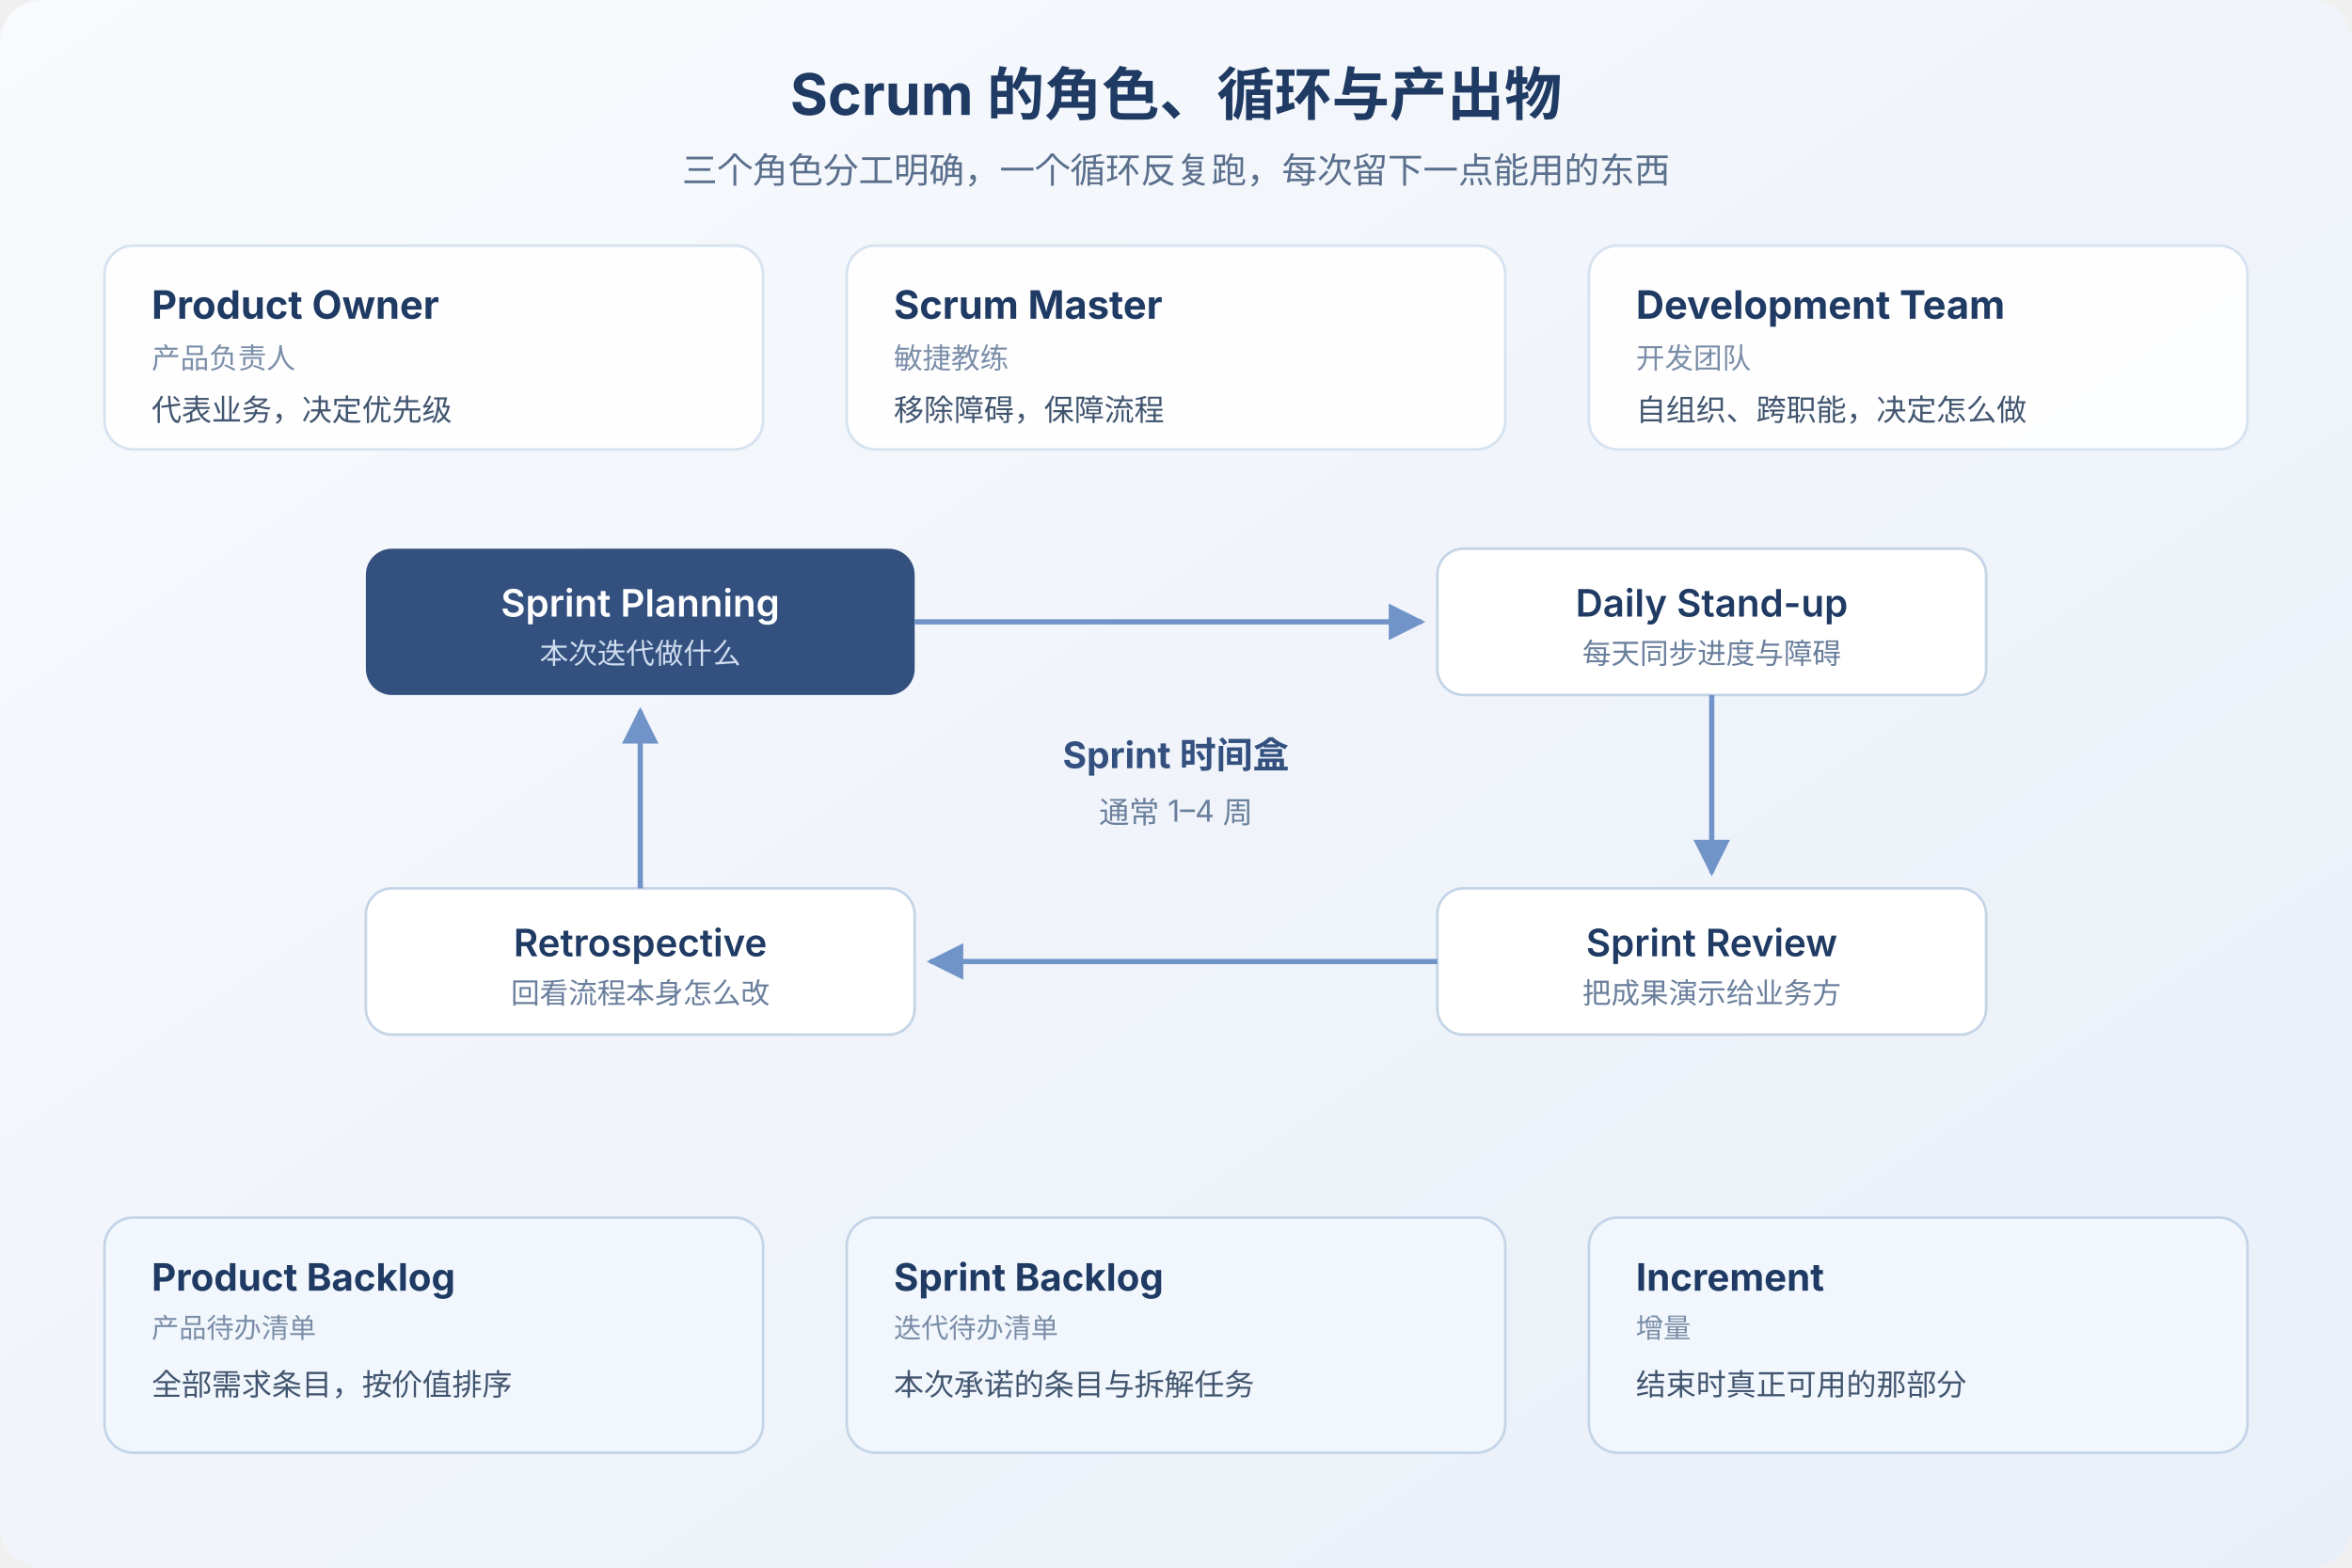
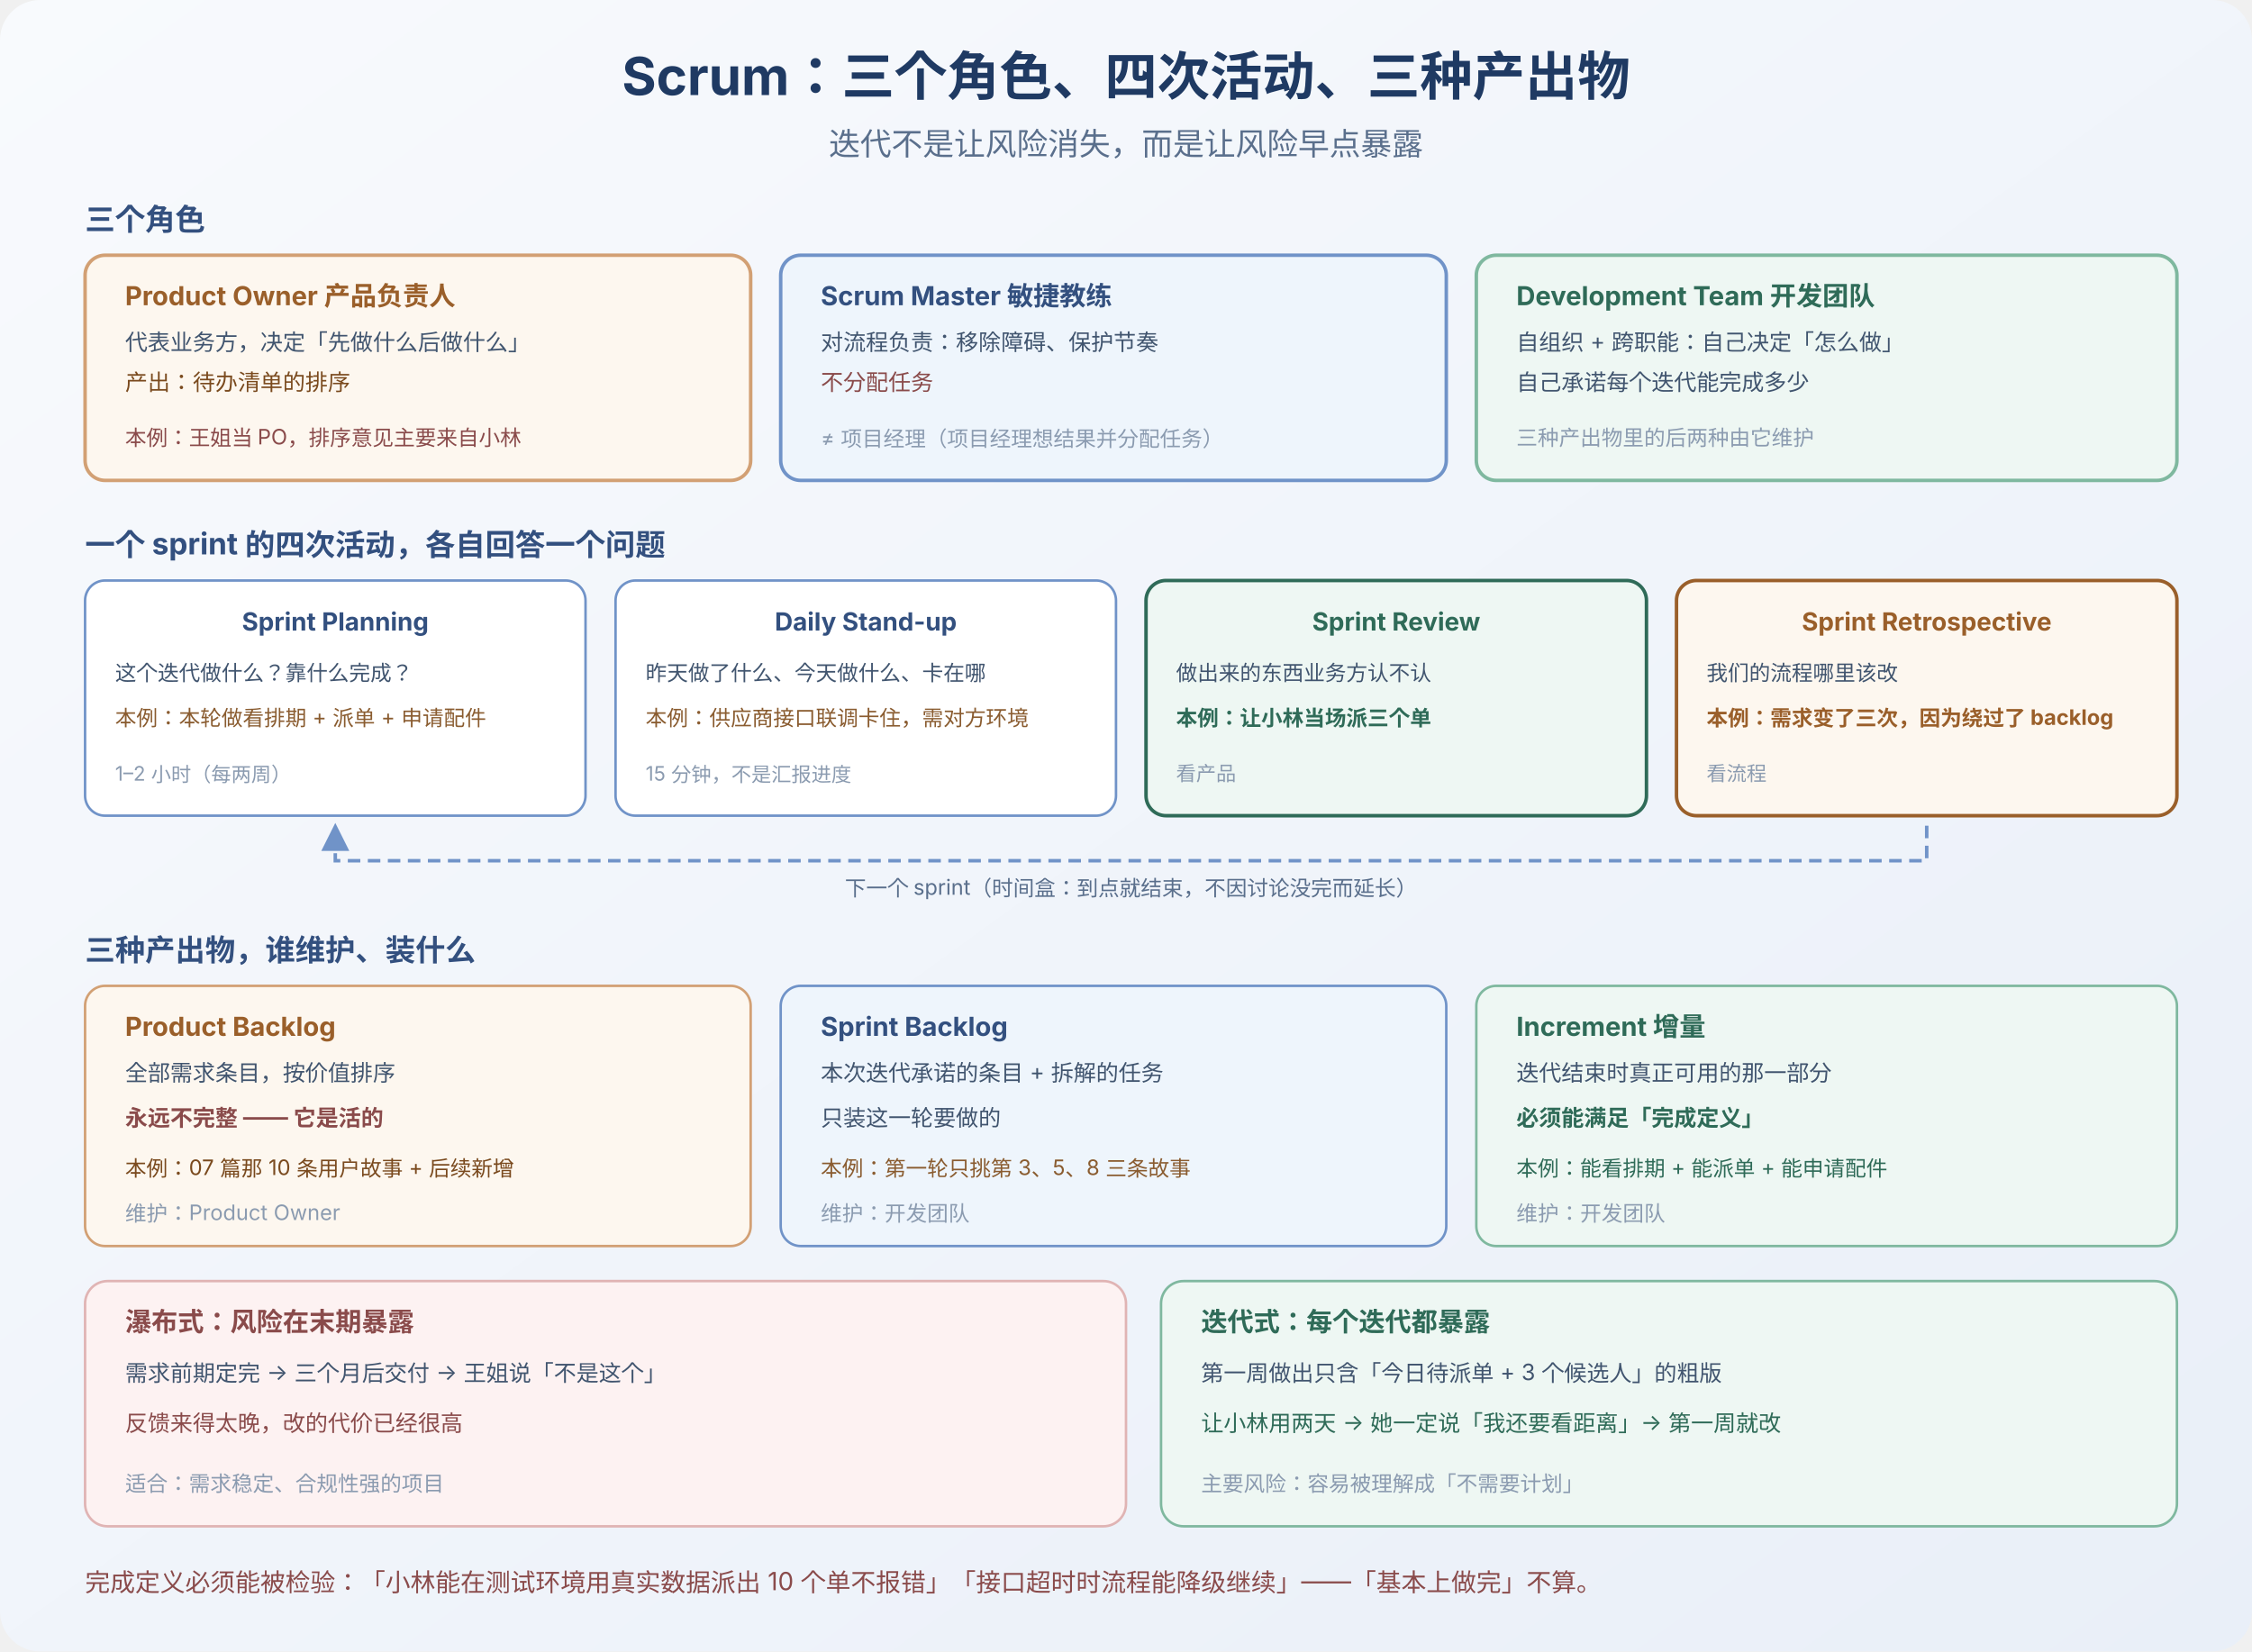
- <svg xmlns="http://www.w3.org/2000/svg" viewBox="0 0 900 600" width="900" height="600" role="img" aria-label="Scrum 的三个角色、sprint 循环与三种产出物：角色是 Product Owner、Scrum Master、Development Team；sprint 循环依次是 Sprint Planning、Daily Stand-up、Sprint Review、Sprint Retrospective；产出物是 Product Backlog、Sprint Backlog、Increment" font-family="system-ui, -apple-system, 'Segoe UI', 'Noto Sans SC', 'Microsoft YaHei', sans-serif">
+ <svg xmlns="http://www.w3.org/2000/svg" viewBox="0 0 900 660" width="900" height="660" role="img" aria-label="Scrum 的三个角色、sprint 循环与三种产出物：角色是产品负责人、敏捷教练、开发团队；sprint 循环依次是迭代计划会、每日站会、迭代评审会、迭代回顾会，每个活动标注它回答什么问题；产出物是产品待办清单、迭代待办清单、增量，并标出各自由谁维护。底部对比瀑布式与迭代式在风险暴露时间上的差别" font-family="system-ui, -apple-system, 'Segoe UI', 'Noto Sans SC', 'Microsoft YaHei', sans-serif">
  <defs>
    <linearGradient id="scbg" x1="0" y1="0" x2="1" y2="1">
      <stop offset="0" stop-color="#f8fafd" />
      <stop offset="1" stop-color="#e9eff8" />
    </linearGradient>
-     <marker id="scArrow" viewBox="0 0 10 10" refX="9" refY="5" markerWidth="7" markerHeight="7" orient="auto-start-reverse">
-       <path d="M 0 0 L 10 5 L 0 10 Z" fill="#7093c8" />
+     <marker id="scArrow" viewBox="0 0 10 10" refX="9" refY="5" markerWidth="8" markerHeight="8" orient="auto-start-reverse">
+       <path d="M 0 0 L 10 5 L 0 10 z" fill="#7093c8" />
    </marker>
  </defs>
-   <rect width="900" height="600" rx="16" fill="url(#scbg)" />
-   <text x="450" y="44" text-anchor="middle" font-size="22" font-weight="700" fill="#1f3a63">Scrum 的角色、循环与产出物</text>
-   <text x="450" y="70" text-anchor="middle" font-size="13.5" fill="#5a6f8c">三个角色分工明确，一个循环反复跑，每次留下一点能用的东西</text>
-   <rect x="40" y="94" width="252" height="78" rx="11" fill="#ffffff" opacity="0.9" stroke="#d3e0ee" />
-   <text x="58" y="122" font-size="15" font-weight="700" fill="#1f3a63">Product Owner</text>
-   <text x="58" y="141" font-size="11" fill="#7b8ea8">产品负责人</text>
-   <text x="58" y="161" font-size="11.5" fill="#41556f">代表业务，决定优先级</text>
-   <rect x="324" y="94" width="252" height="78" rx="11" fill="#ffffff" opacity="0.9" stroke="#d3e0ee" />
-   <text x="342" y="122" font-size="15" font-weight="700" fill="#1f3a63">Scrum Master</text>
-   <text x="342" y="141" font-size="11" fill="#7b8ea8">敏捷教练</text>
-   <text x="342" y="161" font-size="11.5" fill="#41556f">移除障碍，保障流程</text>
-   <rect x="608" y="94" width="252" height="78" rx="11" fill="#ffffff" opacity="0.9" stroke="#d3e0ee" />
-   <text x="626" y="122" font-size="15" font-weight="700" fill="#1f3a63">Development Team</text>
-   <text x="626" y="141" font-size="11" fill="#7b8ea8">开发团队</text>
-   <text x="626" y="161" font-size="11.5" fill="#41556f">自组织、跨职能，决定怎么做</text>
-   <rect x="140" y="210" width="210" height="56" rx="10" fill="#33507f" />
-   <text x="245" y="236" text-anchor="middle" font-size="14.5" font-weight="600" fill="#ffffff">Sprint Planning</text>
-   <text x="245" y="254" text-anchor="middle" font-size="11" fill="#cedcee">本次迭代做什么</text>
-   <rect x="550" y="210" width="210" height="56" rx="10" fill="#ffffff" stroke="#c4d4e7" />
-   <text x="655" y="236" text-anchor="middle" font-size="14.5" font-weight="600" fill="#1f3a63">Daily Stand-up</text>
-   <text x="655" y="254" text-anchor="middle" font-size="11" fill="#6a7f9c">每天同步进度与障碍</text>
-   <rect x="550" y="340" width="210" height="56" rx="10" fill="#ffffff" stroke="#c4d4e7" />
-   <text x="655" y="366" text-anchor="middle" font-size="14.5" font-weight="600" fill="#1f3a63">Sprint Review</text>
-   <text x="655" y="384" text-anchor="middle" font-size="11" fill="#6a7f9c">把成果演示给业务方</text>
-   <rect x="140" y="340" width="210" height="56" rx="10" fill="#ffffff" stroke="#c4d4e7" />
-   <text x="245" y="366" text-anchor="middle" font-size="14.5" font-weight="600" fill="#1f3a63">Retrospective</text>
-   <text x="245" y="384" text-anchor="middle" font-size="11" fill="#6a7f9c">回看流程本身怎么改</text>
-   <line x1="350" y1="238" x2="544" y2="238" stroke="#7093c8" stroke-width="2" marker-end="url(#scArrow)" />
-   <line x1="655" y1="266" x2="655" y2="334" stroke="#7093c8" stroke-width="2" marker-end="url(#scArrow)" />
-   <line x1="550" y1="368" x2="356" y2="368" stroke="#7093c8" stroke-width="2" marker-end="url(#scArrow)" />
-   <line x1="245" y1="340" x2="245" y2="272" stroke="#7093c8" stroke-width="2" marker-end="url(#scArrow)" />
-   <text x="450" y="294" text-anchor="middle" font-size="14" font-weight="700" fill="#33507f">Sprint 时间盒</text>
-   <text x="450" y="315" text-anchor="middle" font-size="11.5" fill="#6a7f9c">通常 1–4 周</text>
-   <rect x="40" y="466" width="252" height="90" rx="11" fill="#f2f7fd" stroke="#c4d4e7" />
-   <text x="58" y="494" font-size="14.5" font-weight="700" fill="#1f3a63">Product Backlog</text>
-   <text x="58" y="512" font-size="10.5" fill="#7b8ea8">产品待办清单</text>
-   <text x="58" y="534" font-size="11.5" fill="#41556f">全部需求条目，按价值排序</text>
-   <rect x="324" y="466" width="252" height="90" rx="11" fill="#f2f7fd" stroke="#c4d4e7" />
-   <text x="342" y="494" font-size="14.5" font-weight="700" fill="#1f3a63">Sprint Backlog</text>
-   <text x="342" y="512" font-size="10.5" fill="#7b8ea8">迭代待办清单</text>
-   <text x="342" y="534" font-size="11.5" fill="#41556f">本次承诺的条目与拆解任务</text>
-   <rect x="608" y="466" width="252" height="90" rx="11" fill="#f2f7fd" stroke="#c4d4e7" />
-   <text x="626" y="494" font-size="14.5" font-weight="700" fill="#1f3a63">Increment</text>
-   <text x="626" y="512" font-size="10.5" fill="#7b8ea8">增量</text>
-   <text x="626" y="534" font-size="11.5" fill="#41556f">结束时真正可用的那部分</text>
+   <rect width="900" height="660" rx="16" fill="url(#scbg)" />
+   <text x="450" y="38" text-anchor="middle" font-size="21" font-weight="700" fill="#1f3a63">Scrum：三个角色、四次活动、三种产出物</text>
+   <text x="450" y="62" text-anchor="middle" font-size="12.5" fill="#5a6f8c">迭代不是让风险消失，而是让风险早点暴露</text>
+   <text x="34" y="92" font-size="12" font-weight="700" fill="#33507f">三个角色</text>
+   <rect x="34" y="102" width="266" height="90" rx="8" fill="#fdf7ef" stroke="#d2a074" stroke-width="1.4" />
+   <text x="50" y="122" font-size="10.5" font-weight="700" fill="#9a5f2a">Product Owner 产品负责人</text>
+   <text x="50" y="140" font-size="9" fill="#41556f">代表业务方，决定「先做什么后做什么」</text>
+   <text x="50" y="156" font-size="9" fill="#7a4a1e">产出：待办清单的排序</text>
+   <text x="50" y="178" font-size="8.5" fill="#8a4b4b">本例：王姐当 PO，排序意见主要来自小林</text>
+   <rect x="312" y="102" width="266" height="90" rx="8" fill="#eef5fc" stroke="#7093c8" stroke-width="1.4" />
+   <text x="328" y="122" font-size="10.5" font-weight="700" fill="#33507f">Scrum Master 敏捷教练</text>
+   <text x="328" y="140" font-size="9" fill="#41556f">对流程负责：移除障碍、保护节奏</text>
+   <text x="328" y="156" font-size="9" fill="#8a4b4b">不分配任务</text>
+   <text x="328" y="178" font-size="8.5" fill="#8b9bb0">≠ 项目经理（项目经理想结果并分配任务）</text>
+   <rect x="590" y="102" width="280" height="90" rx="8" fill="#eef7f3" stroke="#7fb89f" stroke-width="1.4" />
+   <text x="606" y="122" font-size="10.5" font-weight="700" fill="#2f6b58">Development Team 开发团队</text>
+   <text x="606" y="140" font-size="9" fill="#41556f">自组织 + 跨职能：自己决定「怎么做」</text>
+   <text x="606" y="156" font-size="9" fill="#41556f">自己承诺每个迭代能完成多少</text>
+   <text x="606" y="178" font-size="8.5" fill="#8b9bb0">三种产出物里的后两种由它维护</text>
+   <text x="34" y="222" font-size="12" font-weight="700" fill="#33507f">一个 sprint 的四次活动，各自回答一个问题</text>
+   <rect x="34" y="232" width="200" height="94" rx="8" fill="#ffffff" stroke="#7093c8" />
+   <text x="134" y="252" text-anchor="middle" font-size="10" font-weight="700" fill="#33507f">Sprint Planning</text>
+   <text x="46" y="272" font-size="8.5" fill="#41556f">这个迭代做什么？靠什么完成？</text>
+   <text x="46" y="290" font-size="8.5" fill="#8a5c30">本例：本轮做看排期 + 派单 + 申请配件</text>
+   <text x="46" y="312" font-size="8" fill="#8b9bb0">1–2 小时（每两周）</text>
+   <rect x="246" y="232" width="200" height="94" rx="8" fill="#ffffff" stroke="#7093c8" />
+   <text x="346" y="252" text-anchor="middle" font-size="10" font-weight="700" fill="#33507f">Daily Stand-up</text>
+   <text x="258" y="272" font-size="8.5" fill="#41556f">昨天做了什么、今天做什么、卡在哪</text>
+   <text x="258" y="290" font-size="8.5" fill="#8a5c30">本例：供应商接口联调卡住，需对方环境</text>
+   <text x="258" y="312" font-size="8" fill="#8b9bb0">15 分钟，不是汇报进度</text>
+   <rect x="458" y="232" width="200" height="94" rx="8" fill="#eef7f3" stroke="#2f6b58" stroke-width="1.4" />
+   <text x="558" y="252" text-anchor="middle" font-size="10" font-weight="700" fill="#2f6b58">Sprint Review</text>
+   <text x="470" y="272" font-size="8.5" fill="#41556f">做出来的东西业务方认不认</text>
+   <text x="470" y="290" font-size="8.5" font-weight="700" fill="#2f6b58">本例：让小林当场派三个单</text>
+   <text x="470" y="312" font-size="8" fill="#8b9bb0">看产品</text>
+   <rect x="670" y="232" width="200" height="94" rx="8" fill="#fdf7ef" stroke="#9a5f2a" stroke-width="1.4" />
+   <text x="770" y="252" text-anchor="middle" font-size="10" font-weight="700" fill="#9a5f2a">Sprint Retrospective</text>
+   <text x="682" y="272" font-size="8.5" fill="#41556f">我们的流程哪里该改</text>
+   <text x="682" y="290" font-size="8.5" font-weight="700" fill="#9a5f2a">本例：需求变了三次，因为绕过了 backlog</text>
+   <text x="682" y="312" font-size="8" fill="#8b9bb0">看流程</text>
+   <path d="M 770 330 L 770 344 L 134 344 L 134 330" fill="none" stroke="#7093c8" stroke-width="1.4" stroke-dasharray="5 3" marker-end="url(#scArrow)" />
+   <text x="452" y="358" text-anchor="middle" font-size="8.5" fill="#5a6f8c">下一个 sprint（时间盒：到点就结束，不因讨论没完而延长）</text>
+   <text x="34" y="384" font-size="12" font-weight="700" fill="#33507f">三种产出物，谁维护、装什么</text>
+   <rect x="34" y="394" width="266" height="104" rx="8" fill="#fdf7ef" stroke="#d2a074" />
+   <text x="50" y="414" font-size="10.5" font-weight="700" fill="#9a5f2a">Product Backlog</text>
+   <text x="50" y="432" font-size="9" fill="#41556f">全部需求条目，按价值排序</text>
+   <text x="50" y="450" font-size="9" font-weight="700" fill="#8a4b4b">永远不完整 —— 它是活的</text>
+   <text x="50" y="470" font-size="8.5" fill="#7a4a1e">本例：07 篇那 10 条用户故事 + 后续新增</text>
+   <text x="50" y="488" font-size="8.5" fill="#8b9bb0">维护：Product Owner</text>
+   <rect x="312" y="394" width="266" height="104" rx="8" fill="#eef5fc" stroke="#7093c8" />
+   <text x="328" y="414" font-size="10.5" font-weight="700" fill="#33507f">Sprint Backlog</text>
+   <text x="328" y="432" font-size="9" fill="#41556f">本次迭代承诺的条目 + 拆解的任务</text>
+   <text x="328" y="450" font-size="9" fill="#41556f">只装这一轮要做的</text>
+   <text x="328" y="470" font-size="8.5" fill="#8a5c30">本例：第一轮只挑第 3、5、8 三条故事</text>
+   <text x="328" y="488" font-size="8.5" fill="#8b9bb0">维护：开发团队</text>
+   <rect x="590" y="394" width="280" height="104" rx="8" fill="#eef7f3" stroke="#7fb89f" />
+   <text x="606" y="414" font-size="10.5" font-weight="700" fill="#2f6b58">Increment 增量</text>
+   <text x="606" y="432" font-size="9" fill="#41556f">迭代结束时真正可用的那一部分</text>
+   <text x="606" y="450" font-size="9" font-weight="700" fill="#2f6b58">必须能满足「完成定义」</text>
+   <text x="606" y="470" font-size="8.5" fill="#2f6b58">本例：能看排期 + 能派单 + 能申请配件</text>
+   <text x="606" y="488" font-size="8.5" fill="#8b9bb0">维护：开发团队</text>
+   <rect x="34" y="512" width="416" height="98" rx="9" fill="#fdf2f2" stroke="#e0b4b4" />
+   <text x="50" y="532" font-size="10.5" font-weight="700" fill="#8a4b4b">瀑布式：风险在末期暴露</text>
+   <text x="50" y="552" font-size="9" fill="#41556f">需求前期定完 → 三个月后交付 → 王姐说「不是这个」</text>
+   <text x="50" y="572" font-size="9" fill="#8a4b4b">反馈来得太晚，改的代价已经很高</text>
+   <text x="50" y="596" font-size="8.5" fill="#8b9bb0">适合：需求稳定、合规性强的项目</text>
+   <rect x="464" y="512" width="406" height="98" rx="9" fill="#eef7f3" stroke="#7fb89f" />
+   <text x="480" y="532" font-size="10.5" font-weight="700" fill="#2f6b58">迭代式：每个迭代都暴露</text>
+   <text x="480" y="552" font-size="9" fill="#41556f">第一周做出只含「今日待派单 + 3 个候选人」的粗版</text>
+   <text x="480" y="572" font-size="9" fill="#2f6b58">让小林用两天 → 她一定说「我还要看距离」→ 第一周就改</text>
+   <text x="480" y="596" font-size="8.5" fill="#8b9bb0">主要风险：容易被理解成「不需要计划」</text>
+   <text x="34" y="636" font-size="10" fill="#8a4b4b">完成定义必须能被检验：「小林能在测试环境用真实数据派出 10 个单不报错」「接口超时时流程能降级继续」——「基本上做完」不算。</text>
</svg>
